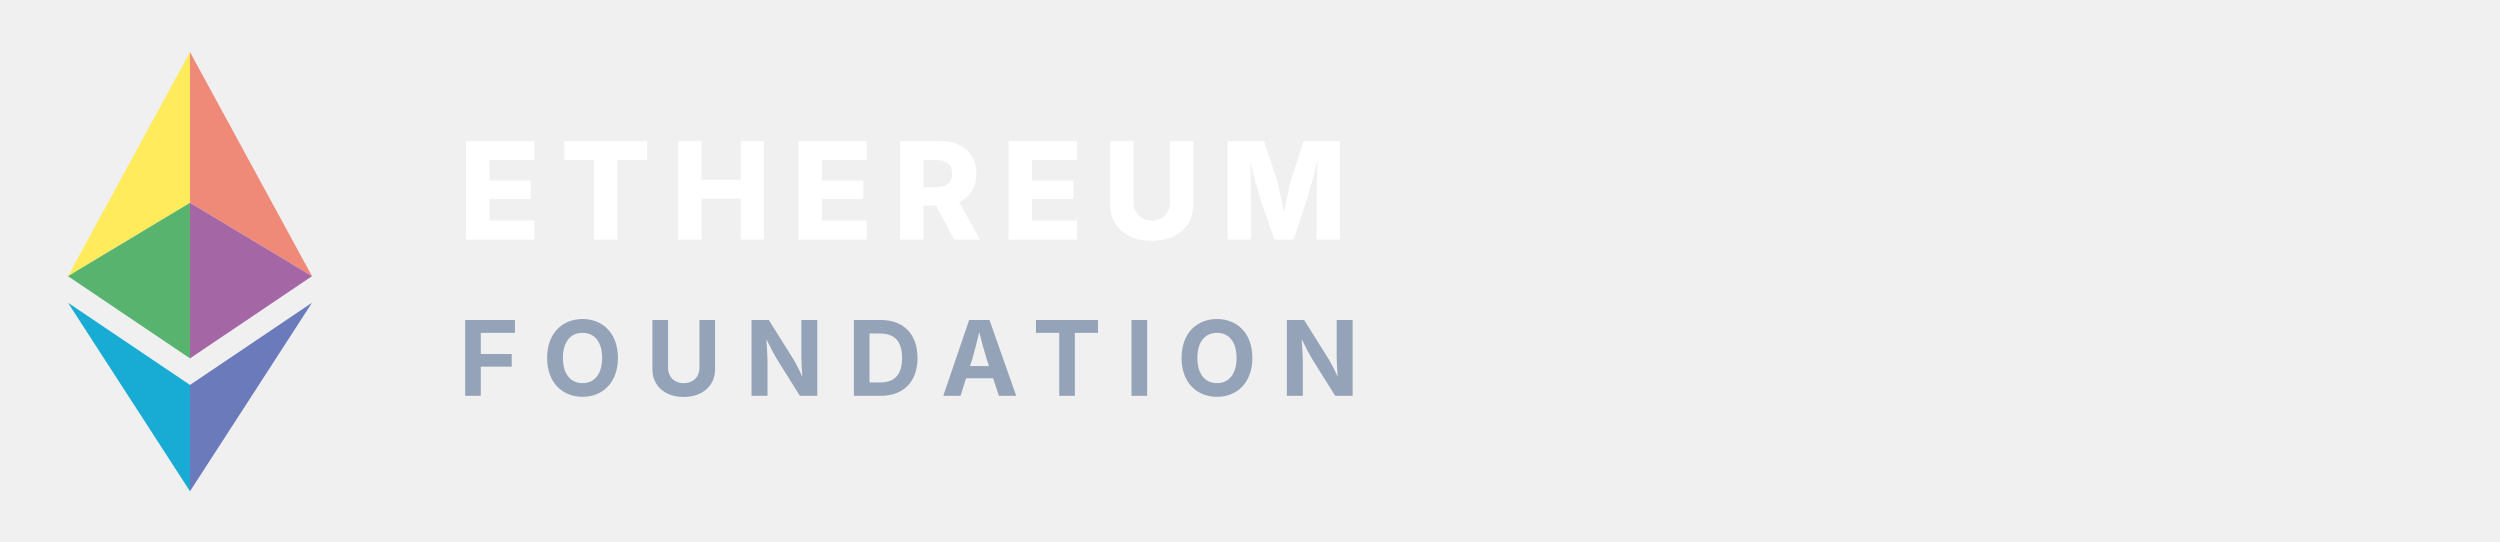
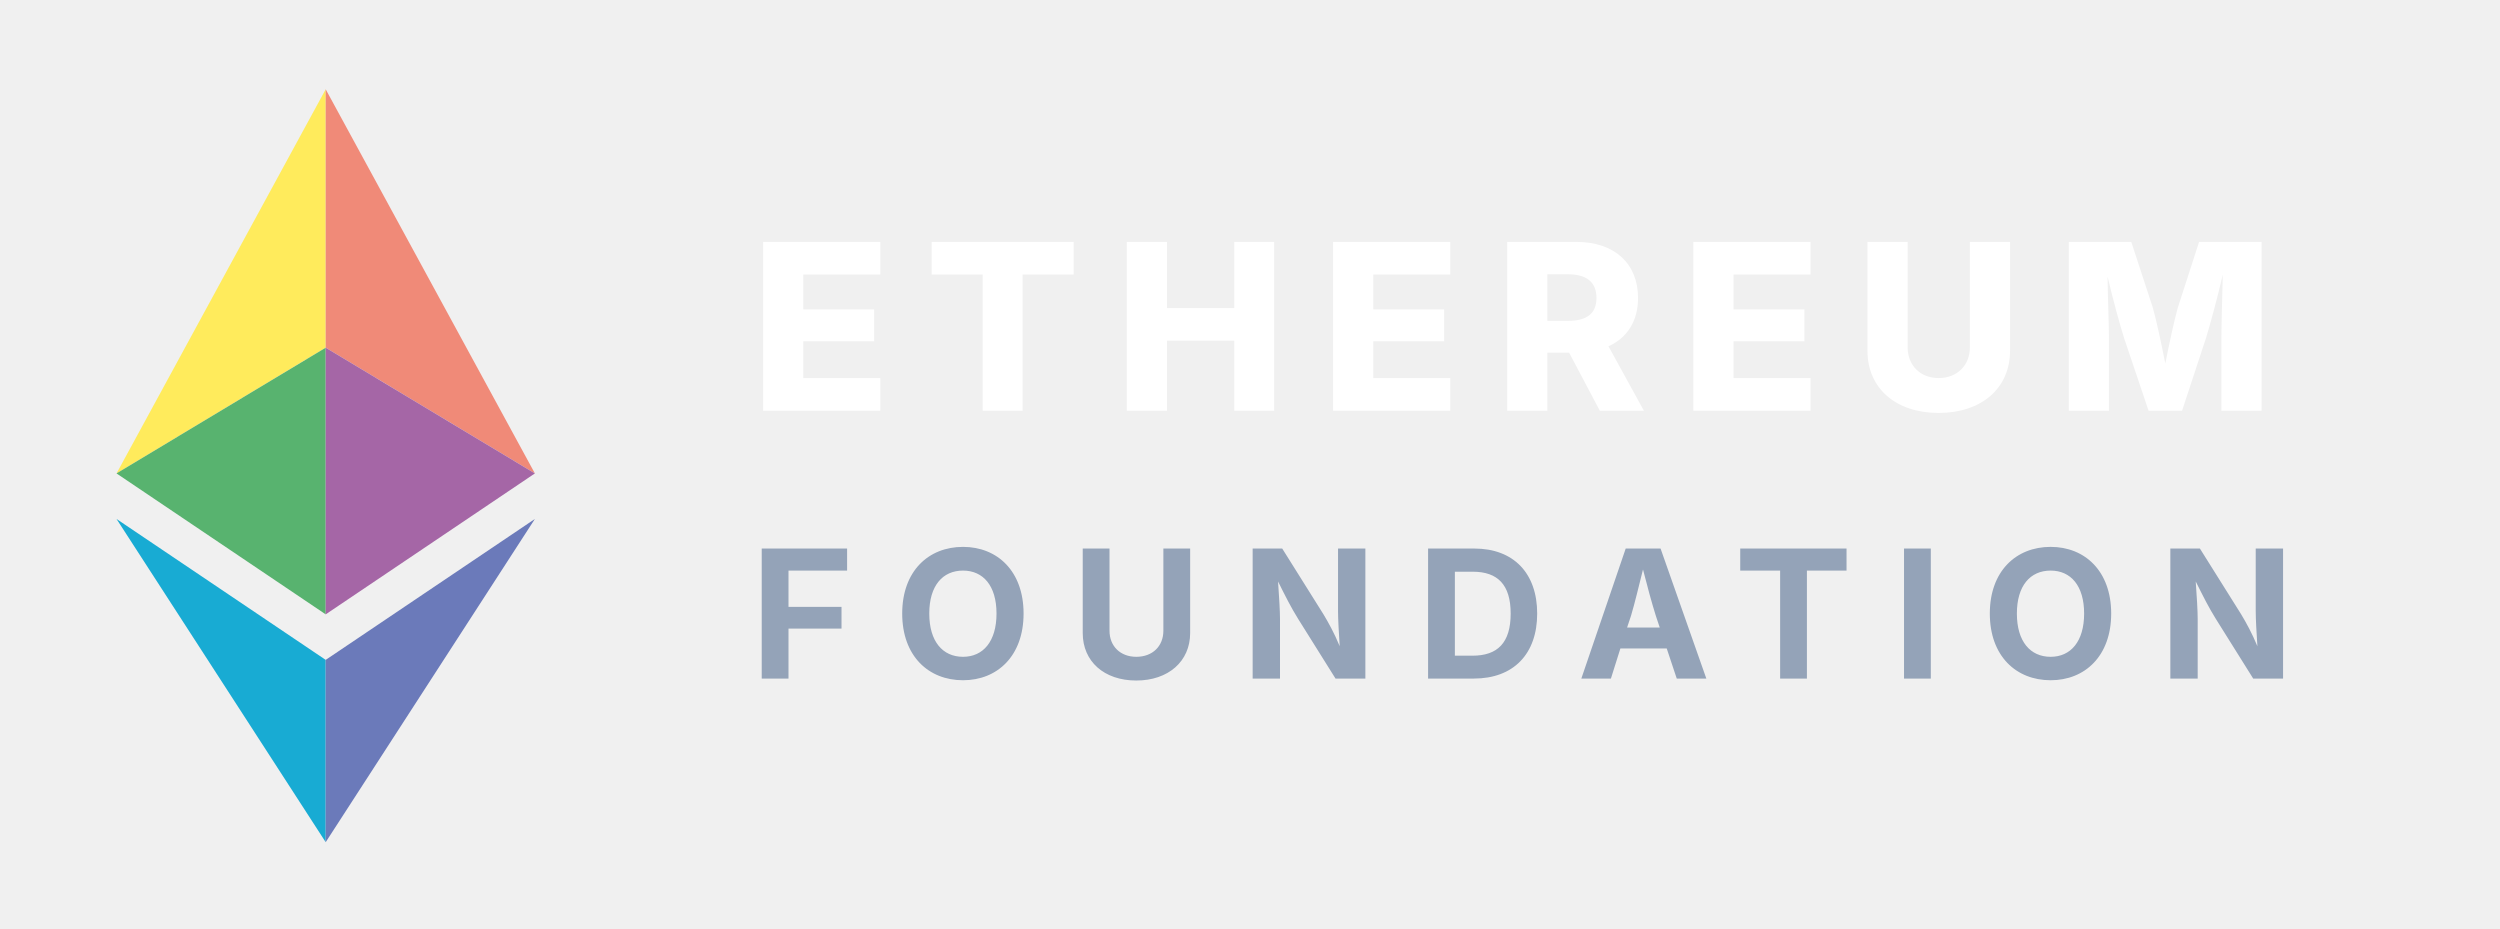
- <svg xmlns="http://www.w3.org/2000/svg" width="240" height="52" viewBox="0 0 240 52" fill="none">
+ <svg xmlns="http://www.w3.org/2000/svg" width="140" height="52" viewBox="0 0 140 52" fill="none">
  <g transform="translate(6, 5) scale(1.05)">
    <path d="M11.656 0v13.781L.5 20.488 11.656 0Z" fill="#FFEB5C" />
    <path d="M22.813 20.487 11.656 0v13.781l11.157 6.706Z" fill="#F08A78" />
    <path d="M11.656 13.781v14.223L.5 20.487l11.156-6.705Z" fill="#58B36F" />
    <path d="m22.813 20.487-11.157-6.705v14.222l11.157-7.517Z" fill="#A566A6" />
    <path d="M11.656 30.432v9.722L.5 22.916l11.156 7.516Z" fill="#18ABD3" />
    <path d="M22.813 22.916 11.656 40.154v-9.722l11.157-7.516Z" fill="#6B7ABA" />
  </g>
-   <text x="44" y="23" font-family="'Inter', system-ui, -apple-system, sans-serif" font-size="13" font-weight="800" fill="#ffffff" letter-spacing="0.14em">ETHEREUM</text>
-   <text x="44" y="38" font-family="'Inter', system-ui, -apple-system, sans-serif" font-size="10" font-weight="700" fill="#94a3b8" letter-spacing="0.22em">FOUNDATION</text>
+   <text x="42" y="23" font-family="'Inter', system-ui, -apple-system, sans-serif" font-size="13" font-weight="800" fill="#ffffff" letter-spacing="0.14em">ETHEREUM</text>
+   <text x="42" y="38" font-family="'Inter', system-ui, -apple-system, sans-serif" font-size="10" font-weight="700" fill="#94a3b8" letter-spacing="0.22em">FOUNDATION</text>
</svg>
